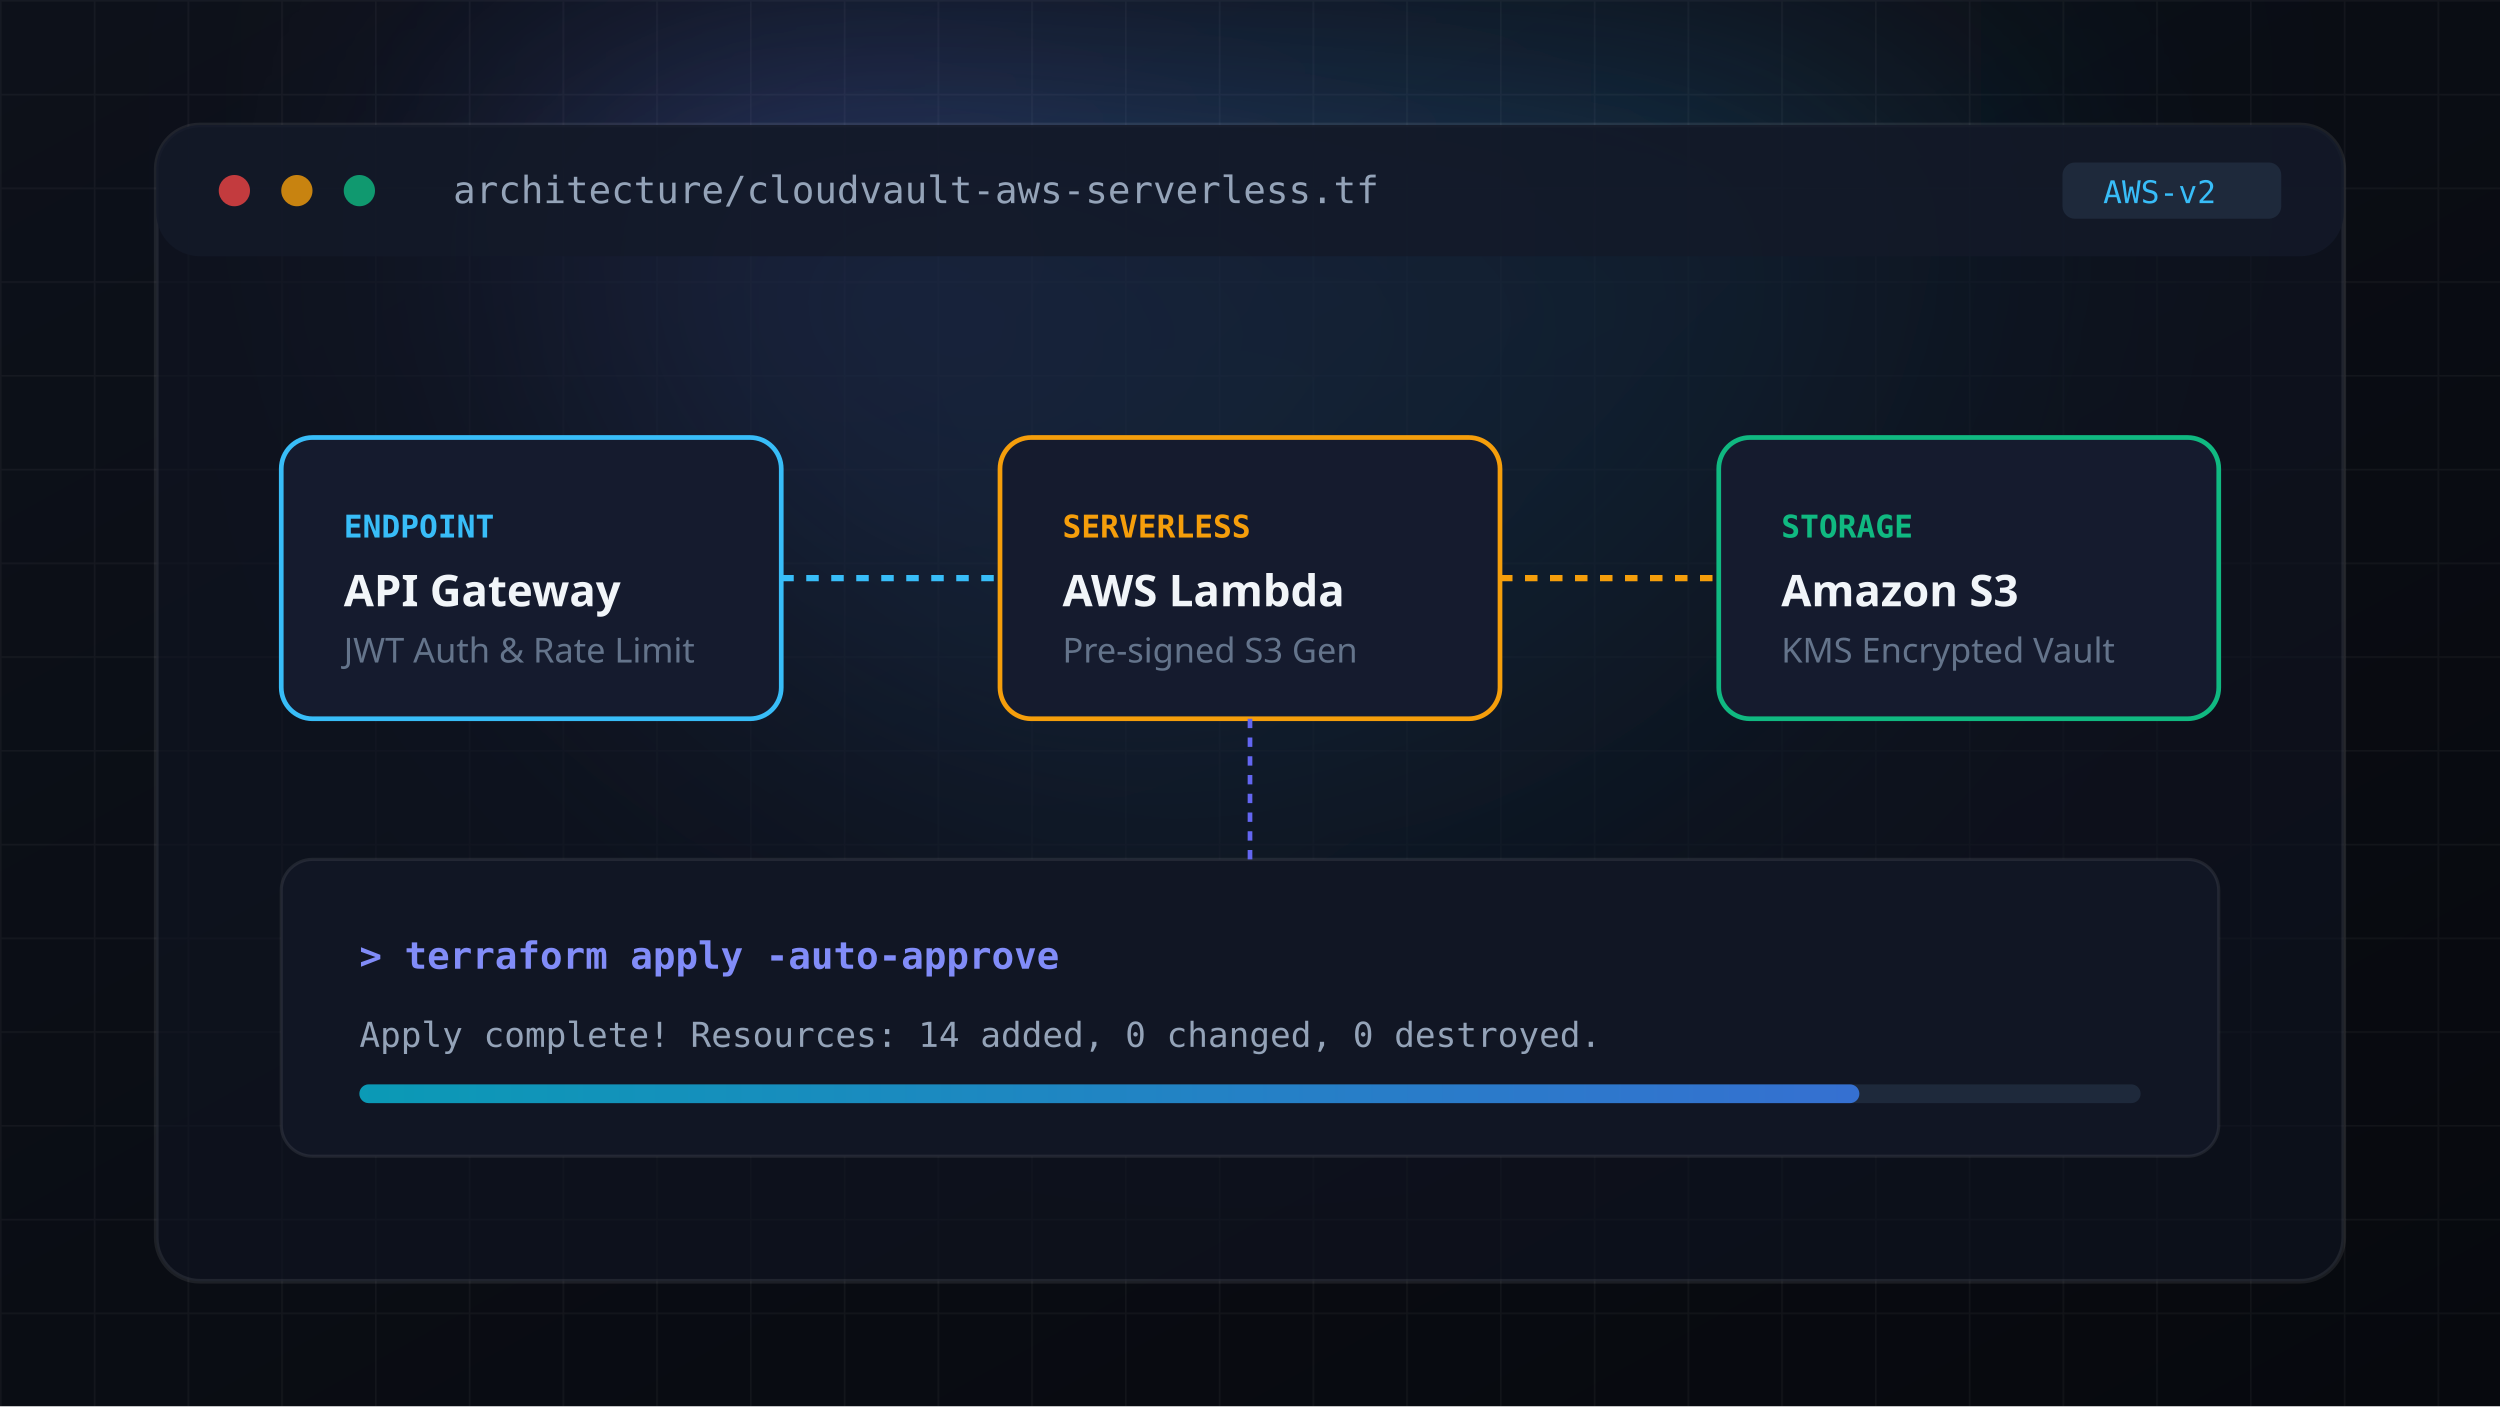
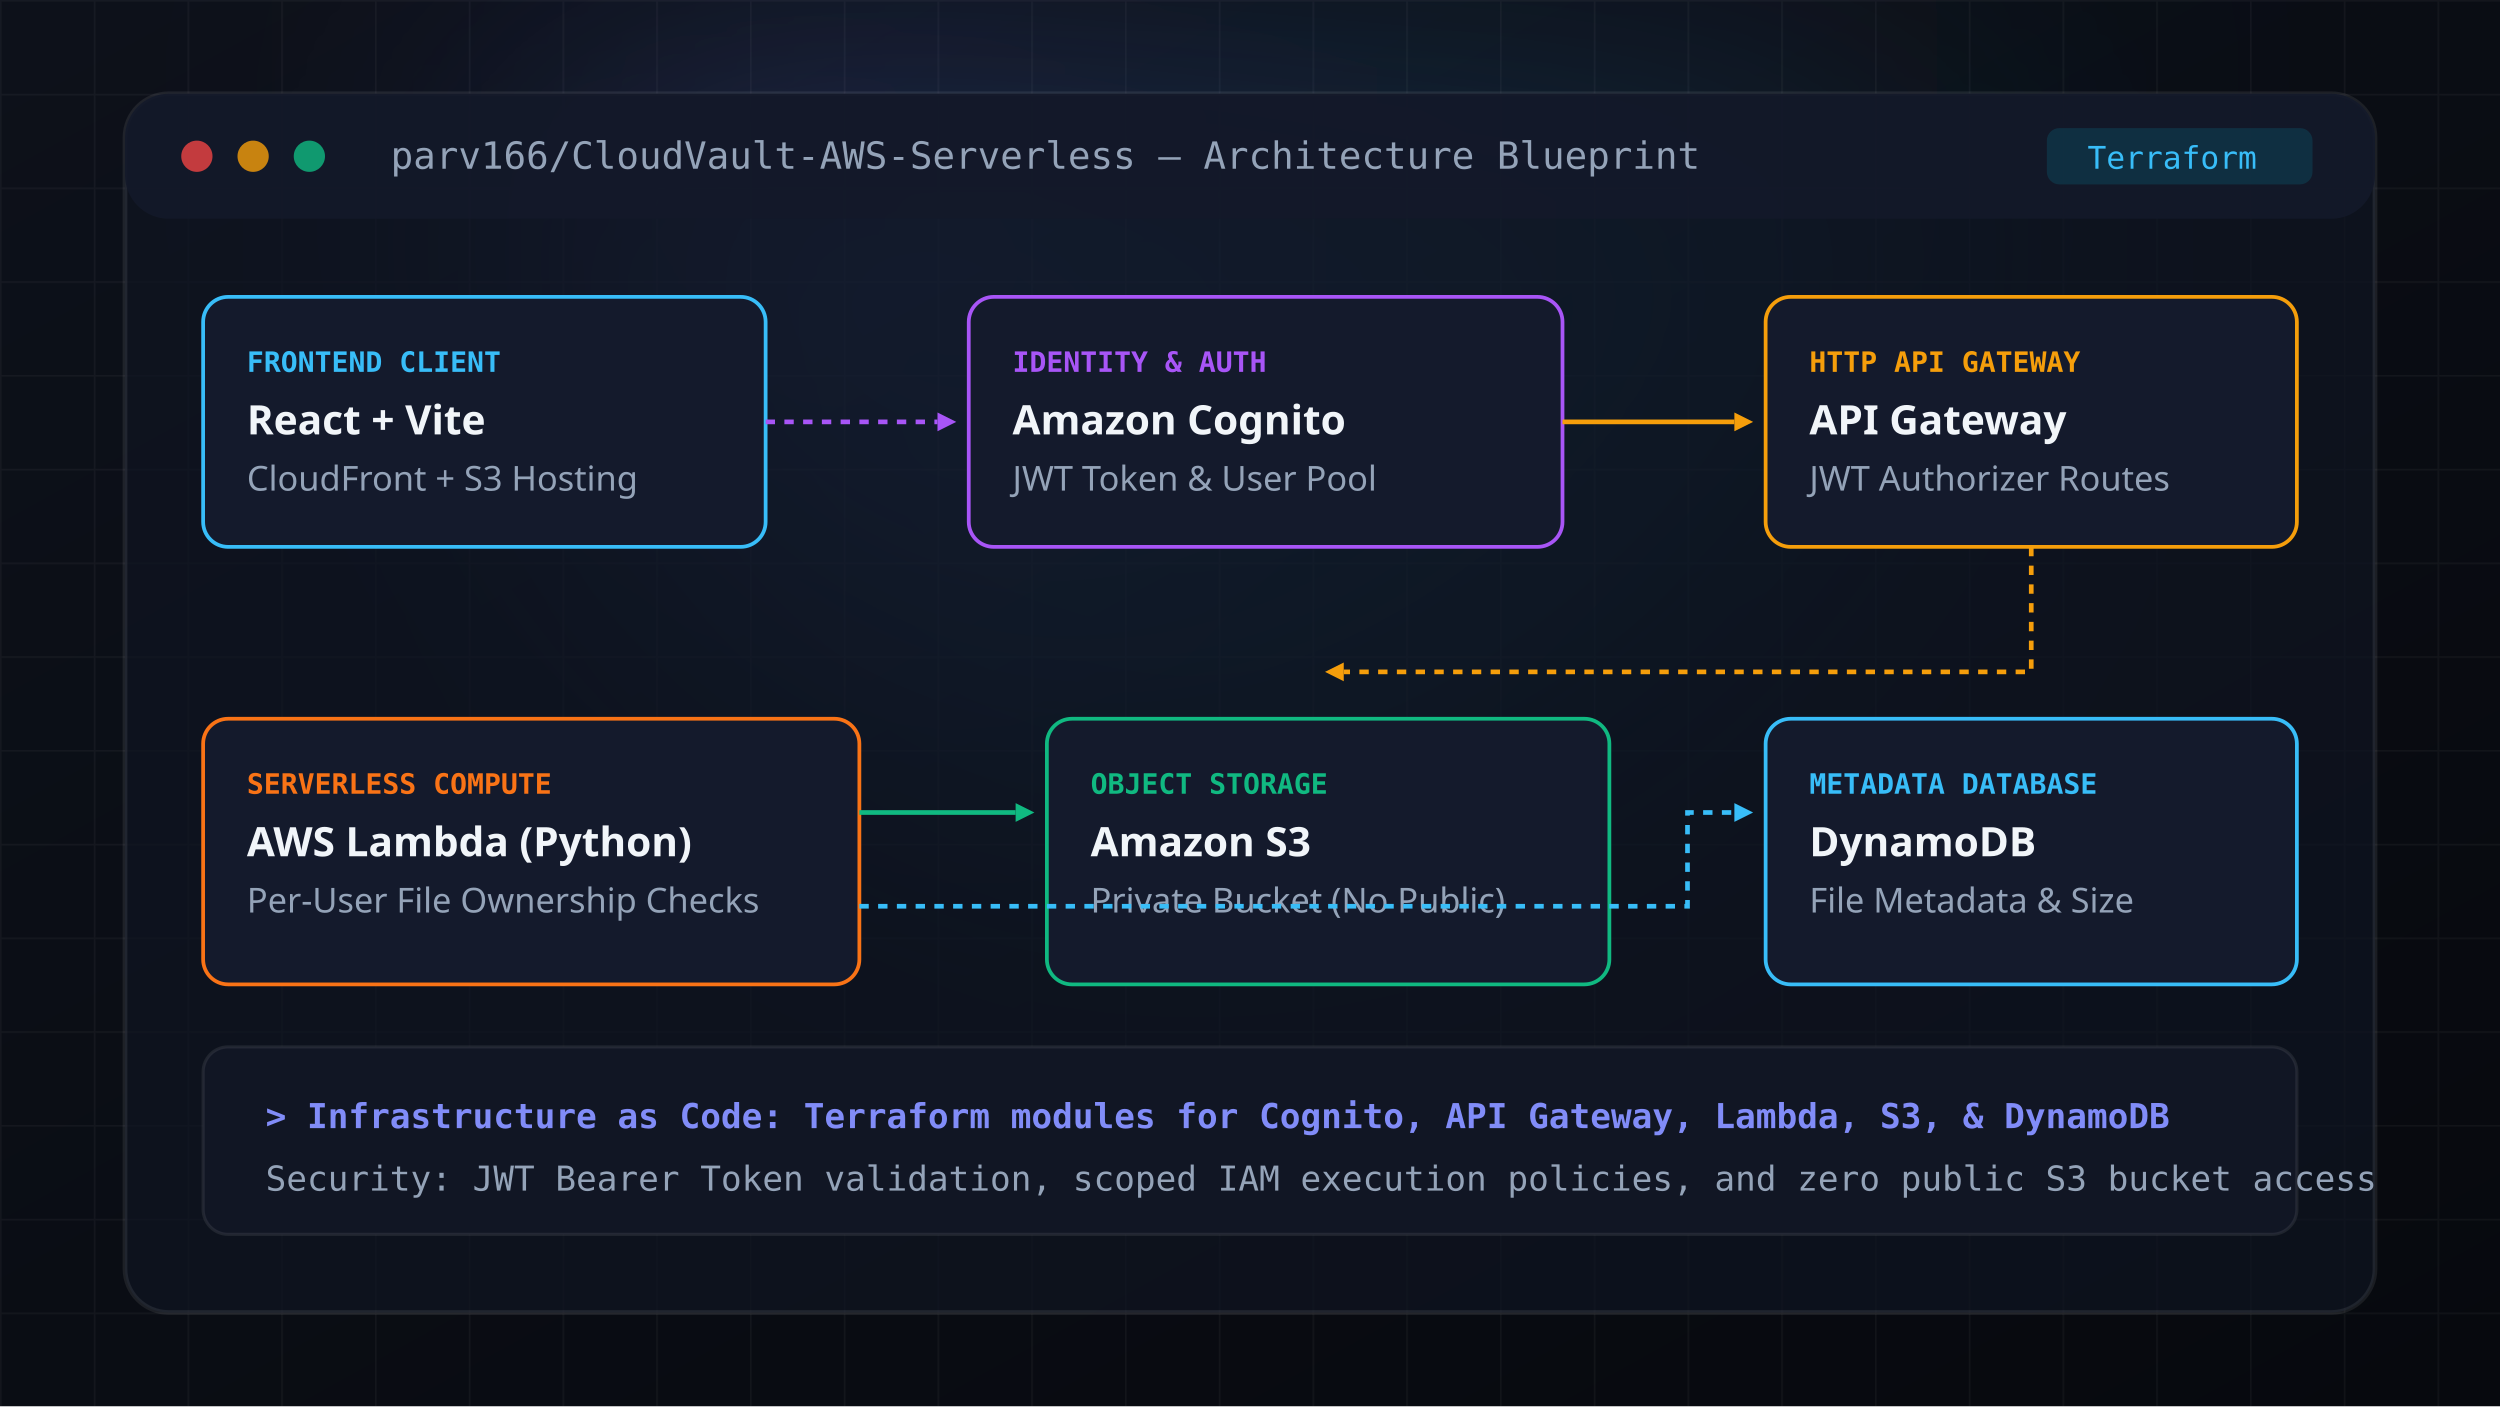
<svg xmlns="http://www.w3.org/2000/svg" viewBox="0 0 800 450" width="100%" height="100%" fill="none">
  <defs>
-     <linearGradient id="bgGrad" x1="0%" y1="0%" x2="100%" y2="100%">
+     <linearGradient id="cvBg" x1="0%" y1="0%" x2="100%" y2="100%">
      <stop offset="0%" stop-color="#0d111a" />
      <stop offset="100%" stop-color="#07090e" />
    </linearGradient>
-     <linearGradient id="cyanGlow" x1="0%" y1="0%" x2="100%" y2="0%">
-       <stop offset="0%" stop-color="#06b6d4" stop-opacity="0.8" />
-       <stop offset="100%" stop-color="#3b82f6" stop-opacity="0.8" />
+     <linearGradient id="cvCyan" x1="0%" y1="0%" x2="100%" y2="0%">
+       <stop offset="0%" stop-color="#06b6d4" />
+       <stop offset="100%" stop-color="#3b82f6" />
    </linearGradient>
-     <linearGradient id="violetGlow" x1="0%" y1="0%" x2="100%" y2="100%">
-       <stop offset="0%" stop-color="#8b5cf6" stop-opacity="0.6" />
-       <stop offset="100%" stop-color="#06b6d4" stop-opacity="0.1" />
+     <linearGradient id="cvViolet" x1="0%" y1="0%" x2="100%" y2="100%">
+       <stop offset="0%" stop-color="#8b5cf6" stop-opacity="0.4" />
+       <stop offset="100%" stop-color="#06b6d4" stop-opacity="0.05" />
    </linearGradient>
-     <pattern id="grid" width="30" height="30" patternUnits="userSpaceOnUse">
+     <pattern id="cvGrid" width="30" height="30" patternUnits="userSpaceOnUse">
      <path d="M 30 0 L 0 0 0 30" fill="none" stroke="rgba(255, 255, 255, 0.04)" stroke-width="1" />
    </pattern>
  </defs>
-   <rect width="800" height="450" fill="url(#bgGrad)" />
-   <rect width="800" height="450" fill="url(#grid)" />
-   <circle cx="400" cy="50" r="220" fill="url(#violetGlow)" filter="blur(60px)" />
-   <rect x="50" y="40" width="700" height="370" rx="14" fill="#0f1422" fill-opacity="0.6" stroke="rgba(255,255,255,0.08)" stroke-width="1.5" />
-   <rect x="50" y="40" width="700" height="42" rx="14" fill="#131929" fill-opacity="0.8" />
-   <circle cx="75" cy="61" r="5" fill="#ef4444" fill-opacity="0.8" />
-   <circle cx="95" cy="61" r="5" fill="#f59e0b" fill-opacity="0.8" />
-   <circle cx="115" cy="61" r="5" fill="#10b981" fill-opacity="0.8" />
-   <text x="145" y="65" fill="#94a3b8" font-family="monospace" font-size="12" font-weight="500">architecture/cloudvault-aws-serverless.tf</text>
-   <rect x="660" y="52" width="70" height="18" rx="4" fill="#1e293b" />
-   <text x="673" y="65" fill="#38bdf8" font-family="monospace" font-size="10">AWS-v2</text>
-   <g transform="translate(90, 140)">
-     <rect width="160" height="90" rx="10" fill="#151b2e" stroke="#38bdf8" stroke-width="1.5" />
-     <text x="20" y="32" fill="#38bdf8" font-family="monospace" font-size="10" font-weight="bold">ENDPOINT</text>
-     <text x="20" y="54" fill="#f1f5f9" font-family="sans-serif" font-size="14" font-weight="600">API Gateway</text>
-     <text x="20" y="72" fill="#64748b" font-family="sans-serif" font-size="11">JWT Auth &amp; Rate Limit</text>
+   <rect width="800" height="450" fill="url(#cvBg)" />
+   <rect width="800" height="450" fill="url(#cvGrid)" />
+   <circle cx="400" cy="50" r="220" fill="url(#cvViolet)" filter="blur(60px)" />
+   <rect x="40" y="30" width="720" height="390" rx="14" fill="#0f1422" fill-opacity="0.7" stroke="rgba(255,255,255,0.08)" stroke-width="1.5" />
+   <rect x="40" y="30" width="720" height="40" rx="14" fill="#131929" fill-opacity="0.9" />
+   <circle cx="63" cy="50" r="5" fill="#ef4444" fill-opacity="0.8" />
+   <circle cx="81" cy="50" r="5" fill="#f59e0b" fill-opacity="0.8" />
+   <circle cx="99" cy="50" r="5" fill="#10b981" fill-opacity="0.8" />
+   <text x="125" y="54" fill="#94a3b8" font-family="'JetBrains Mono', monospace" font-size="12">parv166/CloudVault-AWS-Serverless — Architecture Blueprint</text>
+   <rect x="655" y="41" width="85" height="18" rx="4" fill="#06b6d4" fill-opacity="0.15" />
+   <text x="668" y="54" fill="#38bdf8" font-family="'JetBrains Mono', monospace" font-size="10">Terraform</text>
+   <g transform="translate(65, 95)">
+     <rect width="180" height="80" rx="8" fill="#141a2c" stroke="#38bdf8" stroke-width="1.2" />
+     <text x="14" y="24" fill="#38bdf8" font-family="'JetBrains Mono', monospace" font-size="9" font-weight="bold">FRONTEND CLIENT</text>
+     <text x="14" y="44" fill="#f1f5f9" font-family="sans-serif" font-size="13" font-weight="600">React + Vite</text>
+     <text x="14" y="62" fill="#94a3b8" font-family="sans-serif" font-size="11">CloudFront + S3 Hosting</text>
+     <path d="M 180 40 L 235 40" stroke="#a855f7" stroke-width="1.5" stroke-dasharray="3 3" />
+     <polygon points="235,37 241,40 235,43" fill="#a855f7" />
+     <g transform="translate(245, 0)">
+       <rect width="190" height="80" rx="8" fill="#141a2c" stroke="#a855f7" stroke-width="1.2" />
+       <text x="14" y="24" fill="#a855f7" font-family="'JetBrains Mono', monospace" font-size="9" font-weight="bold">IDENTITY &amp; AUTH</text>
+       <text x="14" y="44" fill="#f1f5f9" font-family="sans-serif" font-size="13" font-weight="600">Amazon Cognito</text>
+       <text x="14" y="62" fill="#94a3b8" font-family="sans-serif" font-size="11">JWT Token &amp; User Pool</text>
+     </g>
+     <path d="M 435 40 L 490 40" stroke="#f59e0b" stroke-width="1.5" />
+     <polygon points="490,37 496,40 490,43" fill="#f59e0b" />
+     <g transform="translate(500, 0)">
+       <rect width="170" height="80" rx="8" fill="#141a2c" stroke="#f59e0b" stroke-width="1.2" />
+       <text x="14" y="24" fill="#f59e0b" font-family="'JetBrains Mono', monospace" font-size="9" font-weight="bold">HTTP API GATEWAY</text>
+       <text x="14" y="44" fill="#f1f5f9" font-family="sans-serif" font-size="13" font-weight="600">API Gateway</text>
+       <text x="14" y="62" fill="#94a3b8" font-family="sans-serif" font-size="11">JWT Authorizer Routes</text>
+     </g>
  </g>
-   <path d="M 250 185 L 320 185" stroke="#38bdf8" stroke-width="2" stroke-dasharray="4 4" />
-   <polygon points="320,181 328,185 320,189" fill="#38bdf8" />
-   <g transform="translate(320, 140)">
-     <rect width="160" height="90" rx="10" fill="#151b2e" stroke="#f59e0b" stroke-width="1.5" />
-     <text x="20" y="32" fill="#f59e0b" font-family="monospace" font-size="10" font-weight="bold">SERVERLESS</text>
-     <text x="20" y="54" fill="#f1f5f9" font-family="sans-serif" font-size="14" font-weight="600">AWS Lambda</text>
-     <text x="20" y="72" fill="#64748b" font-family="sans-serif" font-size="11">Pre-signed S3 Gen</text>
+   <path d="M 650 175 L 650 215 L 430 215" stroke="#f59e0b" stroke-width="1.5" stroke-dasharray="3 3" />
+   <polygon points="430,212 424,215 430,218" fill="#f59e0b" />
+   <g transform="translate(65, 230)">
+     <rect width="210" height="85" rx="8" fill="#141a2c" stroke="#f97316" stroke-width="1.2" />
+     <text x="14" y="24" fill="#f97316" font-family="'JetBrains Mono', monospace" font-size="9" font-weight="bold">SERVERLESS COMPUTE</text>
+     <text x="14" y="44" fill="#f1f5f9" font-family="sans-serif" font-size="13" font-weight="600">AWS Lambda (Python)</text>
+     <text x="14" y="62" fill="#94a3b8" font-family="sans-serif" font-size="11">Per-User File Ownership Checks</text>
+     <path d="M 210 30 L 260 30" stroke="#10b981" stroke-width="1.5" />
+     <polygon points="260,27 266,30 260,33" fill="#10b981" />
+     <g transform="translate(270, 0)">
+       <rect width="180" height="85" rx="8" fill="#141a2c" stroke="#10b981" stroke-width="1.2" />
+       <text x="14" y="24" fill="#10b981" font-family="'JetBrains Mono', monospace" font-size="9" font-weight="bold">OBJECT STORAGE</text>
+       <text x="14" y="44" fill="#f1f5f9" font-family="sans-serif" font-size="13" font-weight="600">Amazon S3</text>
+       <text x="14" y="62" fill="#94a3b8" font-family="sans-serif" font-size="11">Private Bucket (No Public)</text>
+     </g>
+     <path d="M 210 60 L 475 60 L 475 30 L 490 30" stroke="#38bdf8" stroke-width="1.5" stroke-dasharray="3 3" />
+     <polygon points="490,27 496,30 490,33" fill="#38bdf8" />
+     <g transform="translate(500, 0)">
+       <rect width="170" height="85" rx="8" fill="#141a2c" stroke="#38bdf8" stroke-width="1.2" />
+       <text x="14" y="24" fill="#38bdf8" font-family="'JetBrains Mono', monospace" font-size="9" font-weight="bold">METADATA DATABASE</text>
+       <text x="14" y="44" fill="#f1f5f9" font-family="sans-serif" font-size="13" font-weight="600">DynamoDB</text>
+       <text x="14" y="62" fill="#94a3b8" font-family="sans-serif" font-size="11">File Metadata &amp; Size</text>
+     </g>
  </g>
-   <path d="M 480 185 L 550 185" stroke="#f59e0b" stroke-width="2" stroke-dasharray="4 4" />
-   <polygon points="550,181 558,185 550,189" fill="#f59e0b" />
-   <g transform="translate(550, 140)">
-     <rect width="160" height="90" rx="10" fill="#151b2e" stroke="#10b981" stroke-width="1.5" />
-     <text x="20" y="32" fill="#10b981" font-family="monospace" font-size="10" font-weight="bold">STORAGE</text>
-     <text x="20" y="54" fill="#f1f5f9" font-family="sans-serif" font-size="14" font-weight="600">Amazon S3</text>
-     <text x="20" y="72" fill="#64748b" font-family="sans-serif" font-size="11">KMS Encrypted Vault</text>
+   <g transform="translate(65, 335)">
+     <rect width="670" height="60" rx="8" fill="#111624" stroke="rgba(255,255,255,0.08)" />
+     <text x="20" y="26" fill="#818cf8" font-family="'JetBrains Mono', monospace" font-size="11" font-weight="600">&gt; Infrastructure as Code: Terraform modules for Cognito, API Gateway, Lambda, S3, &amp; DynamoDB</text>
+     <text x="20" y="46" fill="#94a3b8" font-family="'JetBrains Mono', monospace" font-size="11">Security: JWT Bearer Token validation, scoped IAM execution policies, and zero public S3 bucket access</text>
  </g>
-   <g transform="translate(90, 275)">
-     <rect width="620" height="95" rx="10" fill="#111624" stroke="rgba(255,255,255,0.08)" />
-     <text x="25" y="35" fill="#818cf8" font-family="monospace" font-size="12" font-weight="600">&gt; terraform apply -auto-approve</text>
-     <text x="25" y="60" fill="#94a3b8" font-family="monospace" font-size="11">Apply complete! Resources: 14 added, 0 changed, 0 destroyed.</text>
-     <rect x="25" y="72" width="570" height="6" rx="3" fill="#1e293b" />
-     <rect x="25" y="72" width="480" height="6" rx="3" fill="url(#cyanGlow)" />
-   </g>
-   <path d="M 400 230 L 400 275" stroke="#6366f1" stroke-width="1.5" stroke-dasharray="3 3" />
</svg>
